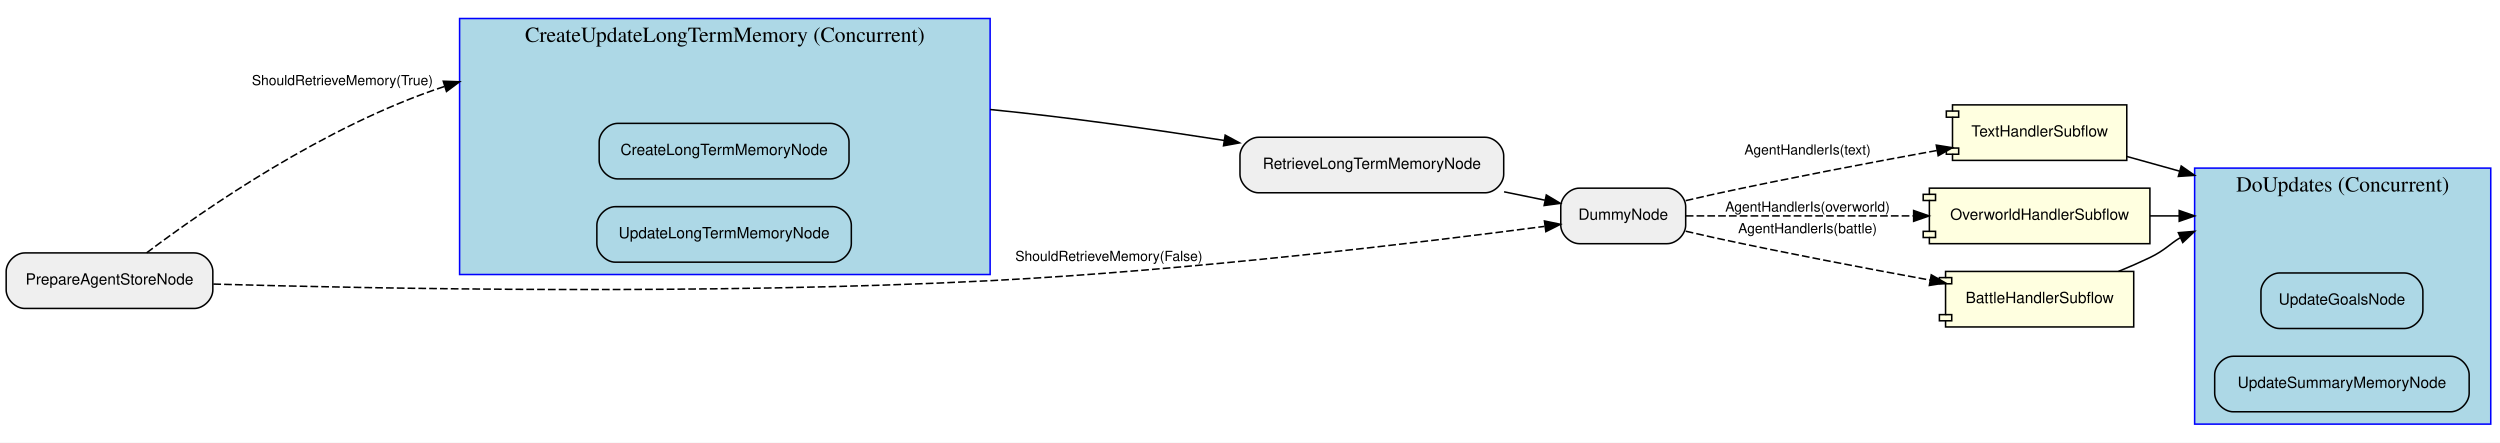
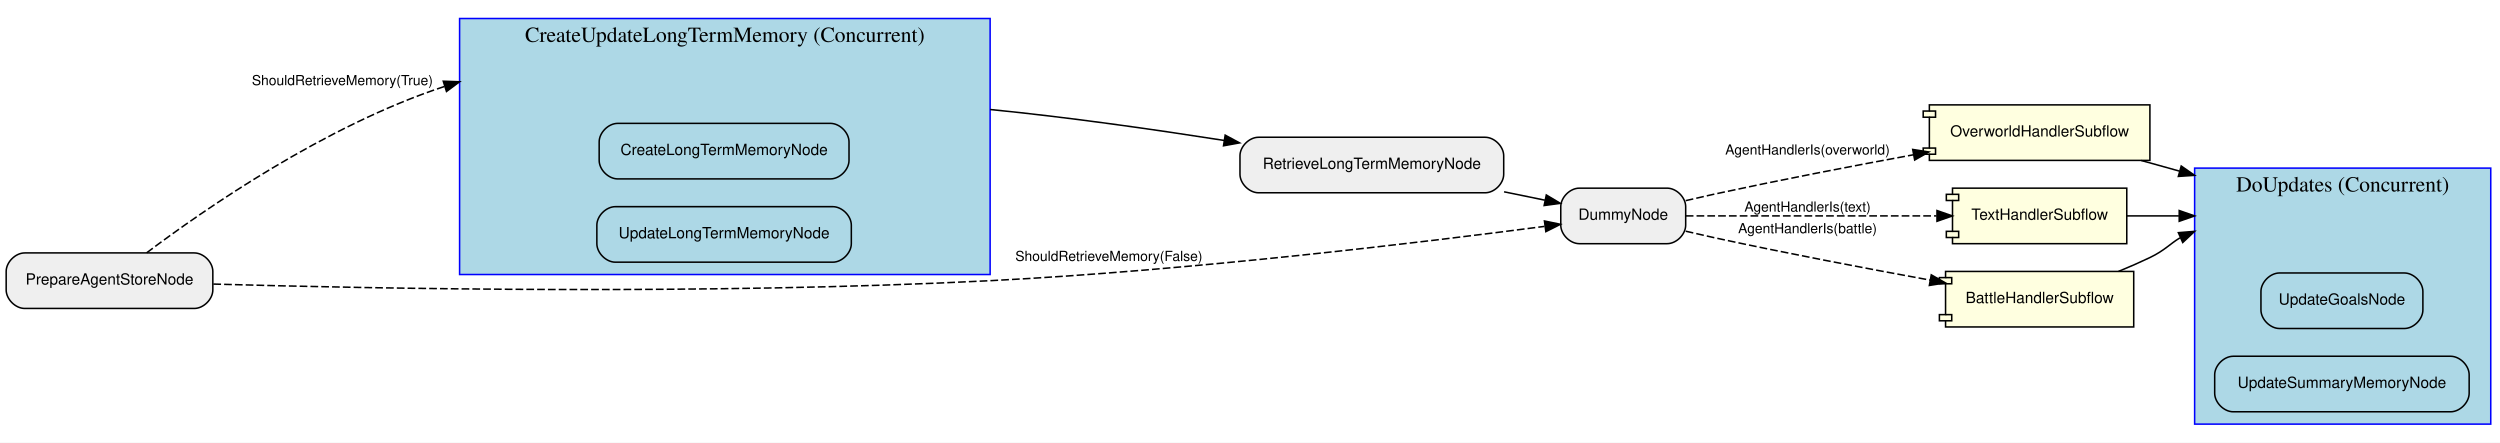
<svg xmlns="http://www.w3.org/2000/svg" width="1621pt" height="287pt" viewBox="0.00 0.00 1621.00 287.00">
  <g id="graph0" class="graph" transform="scale(1 1) rotate(0) translate(4 283)">
    <polygon fill="white" stroke="transparent" points="-4,4 -4,-283 1617,-283 1617,4 -4,4" />
    <g id="clust1" class="cluster">
      <polygon fill="lightblue" stroke="blue" points="1419,-8 1419,-174 1611,-174 1611,-8 1419,-8" />
      <text text-anchor="middle" x="1515" y="-158.8" font-family="Times,serif" font-size="14.00">DoUpdates (Concurrent)</text>
    </g>
    <g id="clust2" class="cluster">
      <polygon fill="lightblue" stroke="blue" points="294,-105 294,-271 638,-271 638,-105 294,-105" />
      <text text-anchor="middle" x="466" y="-255.8" font-family="Times,serif" font-size="14.00">CreateUpdateLongTermMemory (Concurrent)</text>
    </g>
    <g id="node3" class="node">
      <path fill="lightblue" stroke="black" d="M1555,-106C1555,-106 1474,-106 1474,-106 1468,-106 1462,-100 1462,-94 1462,-94 1462,-82 1462,-82 1462,-76 1468,-70 1474,-70 1474,-70 1555,-70 1555,-70 1561,-70 1567,-76 1567,-82 1567,-82 1567,-94 1567,-94 1567,-100 1561,-106 1555,-106" />
      <text text-anchor="middle" x="1514.5" y="-85.5" font-family="Helvetica,sans-Serif" font-size="10.00">UpdateGoalsNode</text>
    </g>
    <g id="node4" class="node">
      <path fill="lightblue" stroke="black" d="M1585,-52C1585,-52 1444,-52 1444,-52 1438,-52 1432,-46 1432,-40 1432,-40 1432,-28 1432,-28 1432,-22 1438,-16 1444,-16 1444,-16 1585,-16 1585,-16 1591,-16 1597,-22 1597,-28 1597,-28 1597,-40 1597,-40 1597,-46 1591,-52 1585,-52" />
      <text text-anchor="middle" x="1514.5" y="-31.5" font-family="Helvetica,sans-Serif" font-size="10.00">UpdateSummaryMemoryNode</text>
    </g>
-     <g id="node9" class="node">
+     <g id="node12" class="node">
      <path fill="#efefef" stroke="black" d="M959,-194C959,-194 812,-194 812,-194 806,-194 800,-188 800,-182 800,-182 800,-170 800,-170 800,-164 806,-158 812,-158 812,-158 959,-158 959,-158 965,-158 971,-164 971,-170 971,-170 971,-182 971,-182 971,-188 965,-194 959,-194" />
      <text text-anchor="middle" x="885.5" y="-173.5" font-family="Helvetica,sans-Serif" font-size="10.00">RetrieveLongTermMemoryNode</text>
    </g>
    <g id="edge2" class="edge">
      <path fill="none" stroke="black" d="M638,-212C688.32,-207.02 744.1,-199.08 789.84,-191.92" />
      <polygon fill="black" stroke="black" points="790.41,-195.37 799.75,-190.36 789.32,-188.46 790.41,-195.37" />
    </g>
    <g id="node7" class="node">
      <path fill="lightblue" stroke="black" d="M534.5,-203C534.5,-203 396.5,-203 396.5,-203 390.5,-203 384.5,-197 384.5,-191 384.5,-191 384.5,-179 384.5,-179 384.5,-173 390.5,-167 396.5,-167 396.5,-167 534.5,-167 534.5,-167 540.5,-167 546.5,-173 546.5,-179 546.5,-179 546.5,-191 546.5,-191 546.5,-197 540.5,-203 534.5,-203" />
      <text text-anchor="middle" x="465.5" y="-182.5" font-family="Helvetica,sans-Serif" font-size="10.00">CreateLongTermMemoryNode</text>
    </g>
    <g id="node8" class="node">
      <path fill="lightblue" stroke="black" d="M536,-149C536,-149 395,-149 395,-149 389,-149 383,-143 383,-137 383,-137 383,-125 383,-125 383,-119 389,-113 395,-113 395,-113 536,-113 536,-113 542,-113 548,-119 548,-125 548,-125 548,-137 548,-137 548,-143 542,-149 536,-149" />
      <text text-anchor="middle" x="465.5" y="-128.5" font-family="Helvetica,sans-Serif" font-size="10.00">UpdateLongTermMemoryNode</text>
    </g>
-     <g id="node14" class="node">
-       <path fill="#efefef" stroke="black" d="M1077,-161C1077,-161 1020,-161 1020,-161 1014,-161 1008,-155 1008,-149 1008,-149 1008,-137 1008,-137 1008,-131 1014,-125 1020,-125 1020,-125 1077,-125 1077,-125 1083,-125 1089,-131 1089,-137 1089,-137 1089,-149 1089,-149 1089,-155 1083,-161 1077,-161" />
-       <text text-anchor="middle" x="1048.5" y="-140.5" font-family="Helvetica,sans-Serif" font-size="10.00">DummyNode</text>
+     <g id="node9" class="node">
+       <polygon fill="lightyellow" stroke="black" points="1390,-215 1247,-215 1247,-211 1243,-211 1243,-207 1247,-207 1247,-187 1243,-187 1243,-183 1247,-183 1247,-179 1390,-179 1390,-215" />
+       <polyline fill="none" stroke="black" points="1247,-211 1251,-211 1251,-207 1247,-207 " />
+       <polyline fill="none" stroke="black" points="1247,-187 1251,-187 1251,-183 1247,-183 " />
+       <text text-anchor="middle" x="1318.5" y="-194.5" font-family="Helvetica,sans-Serif" font-size="10.00">OverworldHandlerSubflow</text>
    </g>
-     <g id="edge4" class="edge">
-       <path fill="none" stroke="black" d="M971.24,-158.63C980.29,-156.78 989.27,-154.94 997.71,-153.2" />
-       <polygon fill="black" stroke="black" points="998.63,-156.59 1007.72,-151.15 997.22,-149.73 998.63,-156.59" />
+     <g id="edge10" class="edge">
+       <path fill="none" stroke="black" d="M1384.37,-178.94C1392.37,-176.72 1400.71,-174.4 1409.11,-172.06" />
+       <polygon fill="black" stroke="black" points="1410.31,-175.36 1419,-169.3 1408.43,-168.61 1410.31,-175.36" />
    </g>
    <g id="node10" class="node">
-       <polygon fill="lightyellow" stroke="black" points="1375,-215 1262,-215 1262,-211 1258,-211 1258,-207 1262,-207 1262,-187 1258,-187 1258,-183 1262,-183 1262,-179 1375,-179 1375,-215" />
-       <polyline fill="none" stroke="black" points="1262,-211 1266,-211 1266,-207 1262,-207 " />
-       <polyline fill="none" stroke="black" points="1262,-187 1266,-187 1266,-183 1262,-183 " />
-       <text text-anchor="middle" x="1318.5" y="-194.5" font-family="Helvetica,sans-Serif" font-size="10.00">TextHandlerSubflow</text>
-     </g>
-     <g id="edge8" class="edge">
-       <path fill="none" stroke="black" d="M1375.09,-181.53C1385.84,-178.54 1397.41,-175.31 1409.14,-172.05" />
-       <polygon fill="black" stroke="black" points="1410.31,-175.36 1419,-169.3 1408.43,-168.61 1410.31,-175.36" />
-     </g>
-     <g id="node11" class="node">
-       <polygon fill="lightyellow" stroke="black" points="1390,-161 1247,-161 1247,-157 1243,-157 1243,-153 1247,-153 1247,-133 1243,-133 1243,-129 1247,-129 1247,-125 1390,-125 1390,-161" />
-       <polyline fill="none" stroke="black" points="1247,-157 1251,-157 1251,-153 1247,-153 " />
-       <polyline fill="none" stroke="black" points="1247,-133 1251,-133 1251,-129 1247,-129 " />
-       <text text-anchor="middle" x="1318.5" y="-140.5" font-family="Helvetica,sans-Serif" font-size="10.00">OverworldHandlerSubflow</text>
-     </g>
-     <g id="edge10" class="edge">
-       <path fill="none" stroke="black" d="M1390.09,-143C1396.26,-143 1402.59,-143 1408.97,-143" />
-       <polygon fill="black" stroke="black" points="1409,-146.5 1419,-143 1409,-139.5 1409,-146.5" />
-     </g>
-     <g id="node12" class="node">
      <path fill="#efefef" stroke="black" d="M122,-119C122,-119 12,-119 12,-119 6,-119 0,-113 0,-107 0,-107 0,-95 0,-95 0,-89 6,-83 12,-83 12,-83 122,-83 122,-83 128,-83 134,-89 134,-95 134,-95 134,-107 134,-107 134,-113 128,-119 122,-119" />
      <text text-anchor="middle" x="67" y="-98.5" font-family="Helvetica,sans-Serif" font-size="10.00">PrepareAgentStoreNode</text>
    </g>
    <g id="edge1" class="edge">
      <path fill="none" stroke="black" stroke-dasharray="5,2" d="M91.07,-119.06C128.59,-147.31 206.49,-201.35 284.05,-226.88" />
      <polygon fill="black" stroke="black" points="283.41,-230.35 294,-230 285.5,-223.67 283.41,-230.35" />
      <text text-anchor="middle" x="218" y="-227.8" font-family="Helvetica,sans-Serif" font-size="9.00">ShouldRetrieveMemory(True)</text>
    </g>
+     <g id="node11" class="node">
+       <path fill="#efefef" stroke="black" d="M1077,-161C1077,-161 1020,-161 1020,-161 1014,-161 1008,-155 1008,-149 1008,-149 1008,-137 1008,-137 1008,-131 1014,-125 1020,-125 1020,-125 1077,-125 1077,-125 1083,-125 1089,-131 1089,-137 1089,-137 1089,-149 1089,-149 1089,-155 1083,-161 1077,-161" />
+       <text text-anchor="middle" x="1048.5" y="-140.5" font-family="Helvetica,sans-Serif" font-size="10.00">DummyNode</text>
+     </g>
    <g id="edge3" class="edge">
      <path fill="none" stroke="black" stroke-dasharray="5,2" d="M134.32,-98.81C240.66,-95.78 455.91,-91.69 638,-101 768.03,-107.65 920.38,-126.11 997.42,-136.2" />
      <polygon fill="black" stroke="black" points="997.41,-139.73 1007.79,-137.56 998.33,-132.79 997.41,-139.73" />
      <text text-anchor="middle" x="715" y="-113.8" font-family="Helvetica,sans-Serif" font-size="9.00">ShouldRetrieveMemory(False)</text>
    </g>
+     <g id="edge5" class="edge">
+       <path fill="none" stroke="black" stroke-dasharray="5,2" d="M1089.03,-152.91C1095.04,-154.33 1101.18,-155.74 1107,-157 1149.64,-166.24 1197.4,-175.41 1236.63,-182.63" />
+       <polygon fill="black" stroke="black" points="1236.2,-186.11 1246.67,-184.47 1237.47,-179.23 1236.2,-186.11" />
+       <text text-anchor="middle" x="1168" y="-182.8" font-family="Helvetica,sans-Serif" font-size="9.00">AgentHandlerIs(overworld)</text>
+     </g>
    <g id="node13" class="node">
+       <polygon fill="lightyellow" stroke="black" points="1375,-161 1262,-161 1262,-157 1258,-157 1258,-153 1262,-153 1262,-133 1258,-133 1258,-129 1262,-129 1262,-125 1375,-125 1375,-161" />
+       <polyline fill="none" stroke="black" points="1262,-157 1266,-157 1266,-153 1262,-153 " />
+       <polyline fill="none" stroke="black" points="1262,-133 1266,-133 1266,-129 1262,-129 " />
+       <text text-anchor="middle" x="1318.5" y="-140.5" font-family="Helvetica,sans-Serif" font-size="10.00">TextHandlerSubflow</text>
+     </g>
+     <g id="edge7" class="edge">
+       <path fill="none" stroke="black" stroke-dasharray="5,2" d="M1089.04,-143C1131.82,-143 1200.71,-143 1251.68,-143" />
+       <polygon fill="black" stroke="black" points="1251.94,-146.5 1261.94,-143 1251.94,-139.5 1251.94,-146.5" />
+       <text text-anchor="middle" x="1168" y="-145.8" font-family="Helvetica,sans-Serif" font-size="9.00">AgentHandlerIs(text)</text>
+     </g>
+     <g id="node14" class="node">
      <polygon fill="lightyellow" stroke="black" points="1379.5,-107 1257.5,-107 1257.5,-103 1253.5,-103 1253.5,-99 1257.5,-99 1257.5,-79 1253.5,-79 1253.5,-75 1257.5,-75 1257.5,-71 1379.5,-71 1379.5,-107" />
      <polyline fill="none" stroke="black" points="1257.5,-103 1261.5,-103 1261.5,-99 1257.5,-99 " />
      <polyline fill="none" stroke="black" points="1257.5,-79 1261.5,-79 1261.5,-75 1257.5,-75 " />
      <text text-anchor="middle" x="1318.5" y="-86.5" font-family="Helvetica,sans-Serif" font-size="10.00">BattleHandlerSubflow</text>
-     </g>
-     <g id="edge9" class="edge">
-       <path fill="none" stroke="black" d="M1369.62,-107.02C1376.54,-109.85 1383.5,-112.88 1390,-116 1399.68,-120.65 1403.09,-124.99 1409.52,-128.79" />
-       <polygon fill="black" stroke="black" points="1408.44,-132.14 1419,-133 1411.28,-125.74 1408.44,-132.14" />
-     </g>
-     <g id="edge7" class="edge">
-       <path fill="none" stroke="black" stroke-dasharray="5,2" d="M1089.03,-152.91C1095.04,-154.33 1101.18,-155.74 1107,-157 1155.36,-167.48 1210.31,-177.87 1251.93,-185.43" />
-       <polygon fill="black" stroke="black" points="1251.48,-188.91 1261.94,-187.24 1252.73,-182.02 1251.48,-188.91" />
-       <text text-anchor="middle" x="1168" y="-182.8" font-family="Helvetica,sans-Serif" font-size="9.00">AgentHandlerIs(text)</text>
-     </g>
-     <g id="edge5" class="edge">
-       <path fill="none" stroke="black" stroke-dasharray="5,2" d="M1089.04,-143C1127.72,-143 1187.75,-143 1236.57,-143" />
-       <polygon fill="black" stroke="black" points="1236.8,-146.5 1246.8,-143 1236.8,-139.5 1236.8,-146.5" />
-       <text text-anchor="middle" x="1168" y="-145.8" font-family="Helvetica,sans-Serif" font-size="9.00">AgentHandlerIs(overworld)</text>
    </g>
    <g id="edge6" class="edge">
      <path fill="none" stroke="black" stroke-dasharray="5,2" d="M1089.03,-133.09C1095.04,-131.67 1101.18,-130.26 1107,-129 1153.69,-118.89 1206.5,-108.86 1247.55,-101.37" />
      <polygon fill="black" stroke="black" points="1248.24,-104.8 1257.45,-99.57 1246.99,-97.91 1248.24,-104.8" />
      <text text-anchor="middle" x="1168" y="-131.8" font-family="Helvetica,sans-Serif" font-size="9.00">AgentHandlerIs(battle)</text>
    </g>
+     <g id="edge4" class="edge">
+       <path fill="none" stroke="black" d="M971.24,-158.63C980.29,-156.78 989.27,-154.94 997.71,-153.2" />
+       <polygon fill="black" stroke="black" points="998.63,-156.59 1007.72,-151.15 997.22,-149.73 998.63,-156.59" />
+     </g>
+     <g id="edge8" class="edge">
+       <path fill="none" stroke="black" d="M1375.09,-143C1385.73,-143 1397.18,-143 1408.79,-143" />
+       <polygon fill="black" stroke="black" points="1409,-146.5 1419,-143 1409,-139.5 1409,-146.5" />
+     </g>
+     <g id="edge9" class="edge">
+       <path fill="none" stroke="black" d="M1369.62,-107.02C1376.54,-109.85 1383.5,-112.88 1390,-116 1399.68,-120.65 1403.09,-124.99 1409.52,-128.79" />
+       <polygon fill="black" stroke="black" points="1408.44,-132.14 1419,-133 1411.28,-125.74 1408.44,-132.14" />
+     </g>
  </g>
</svg>
